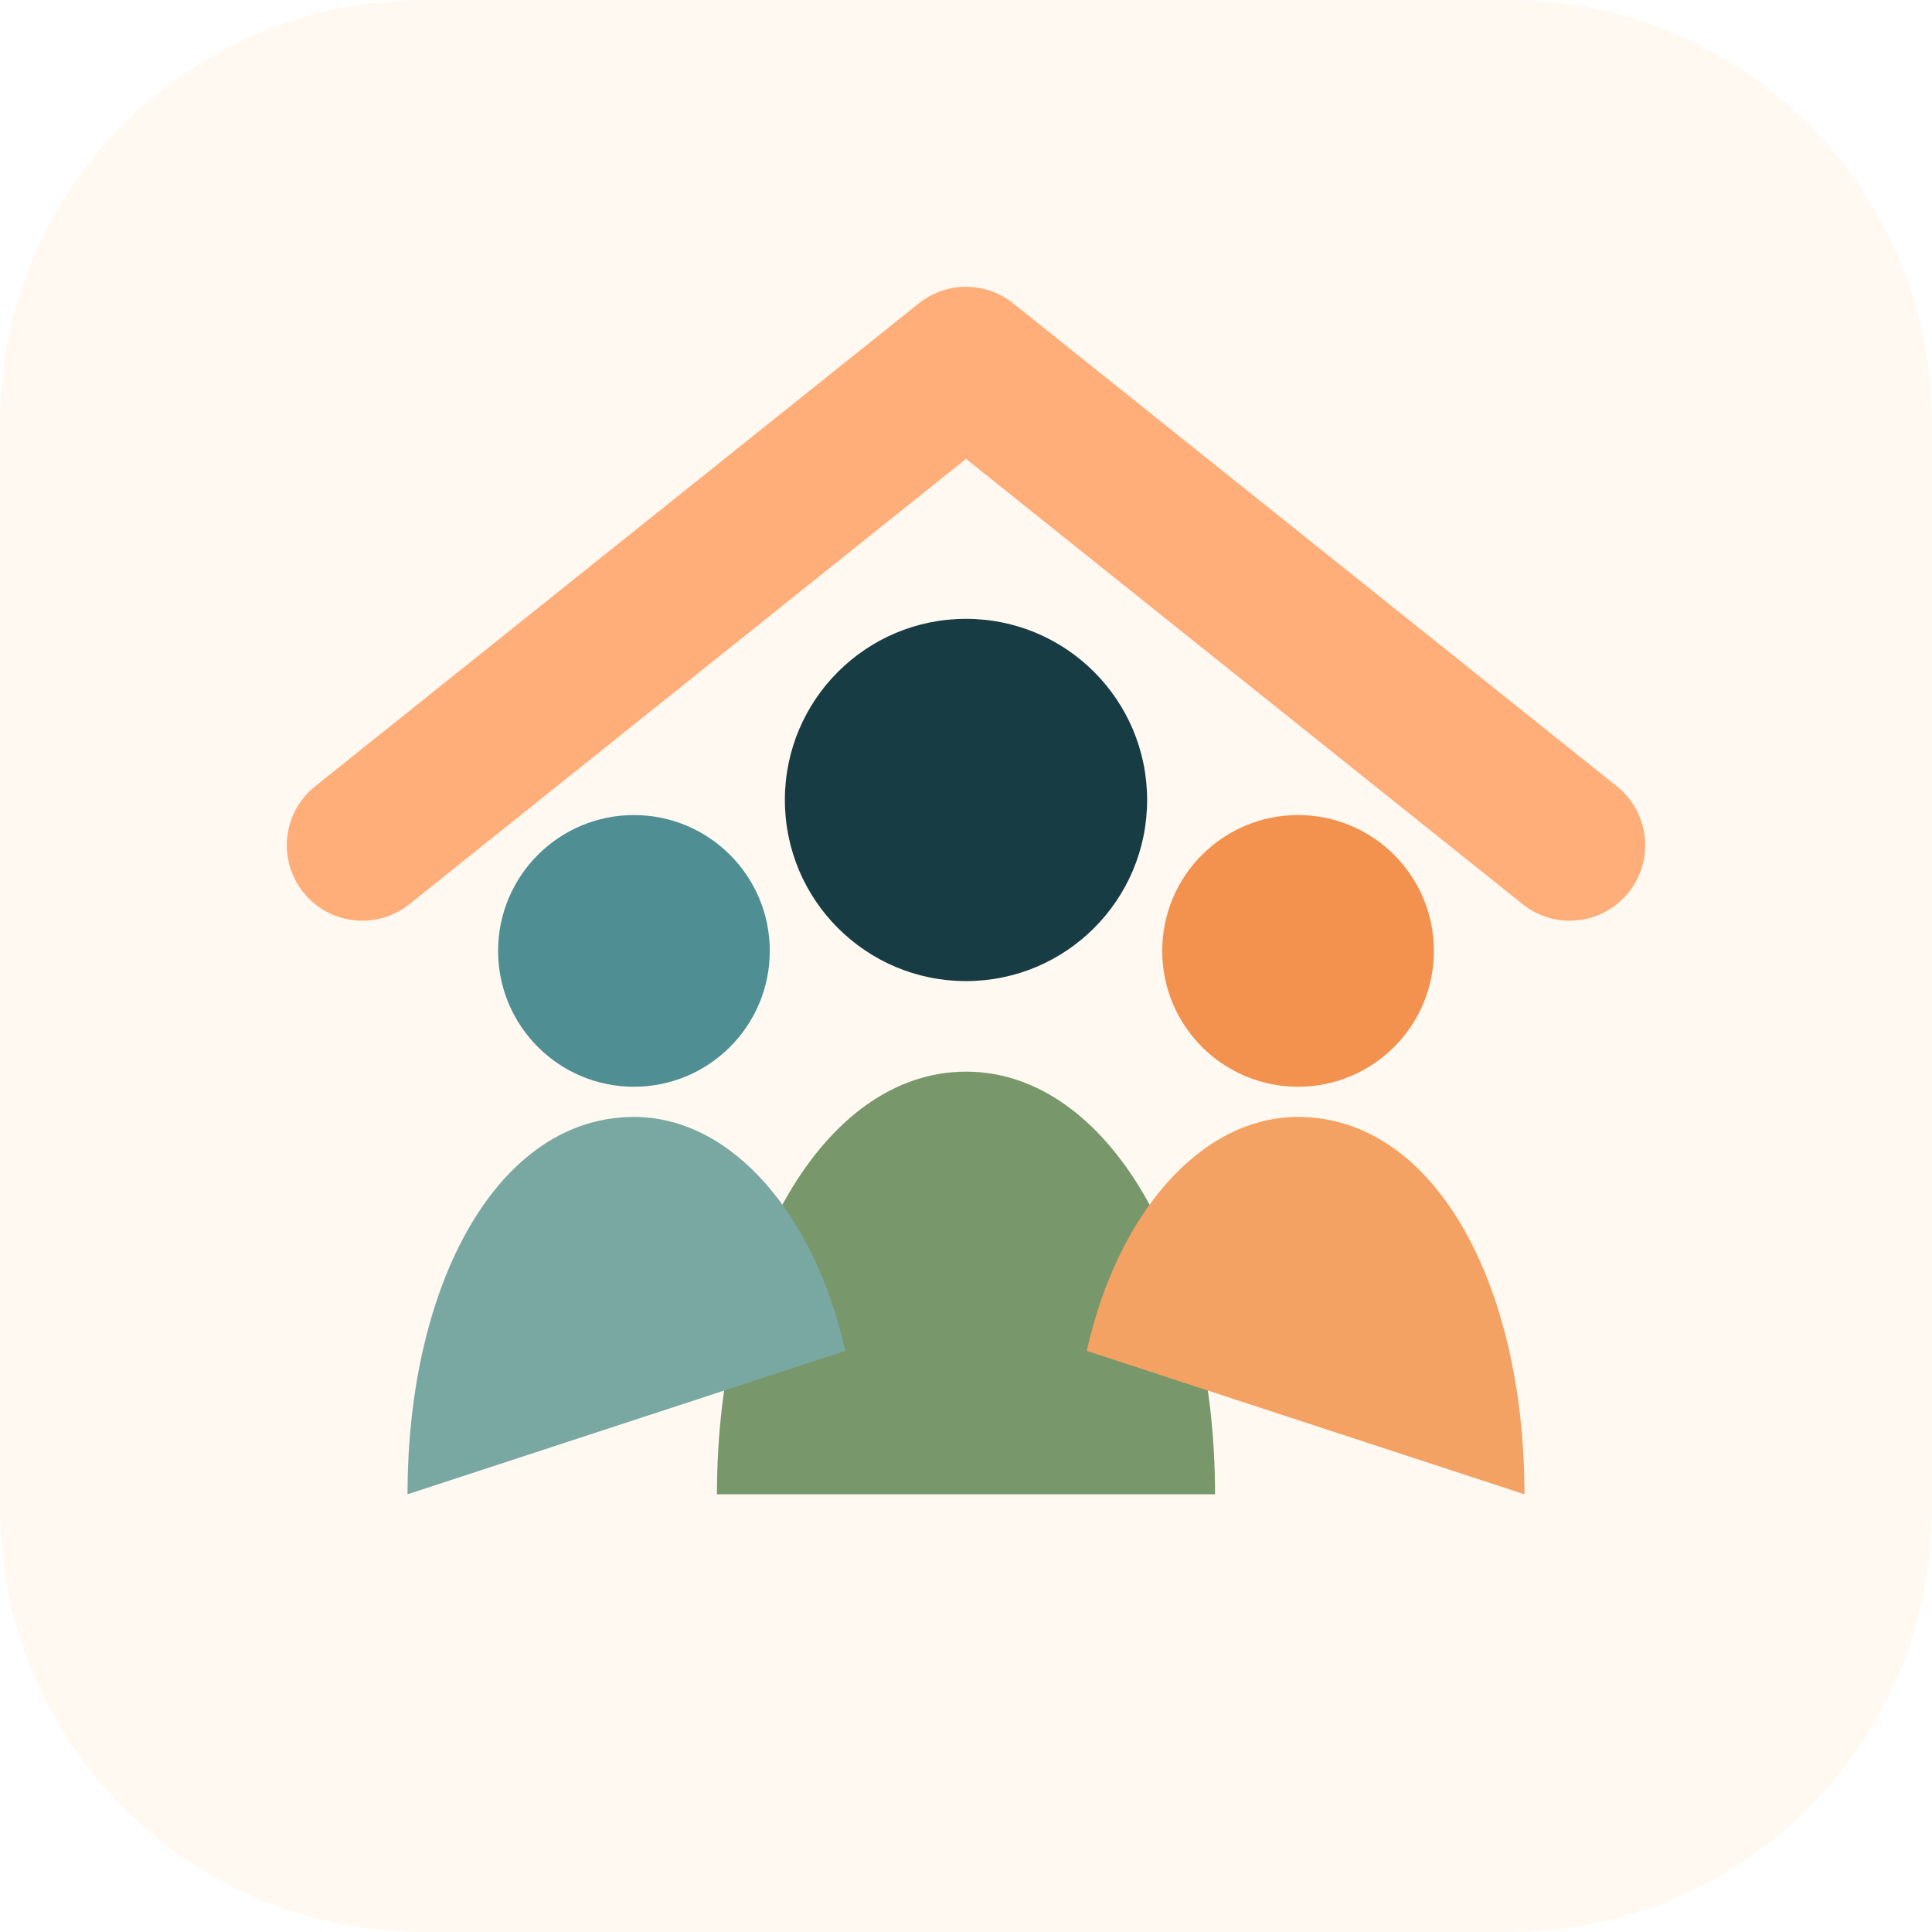
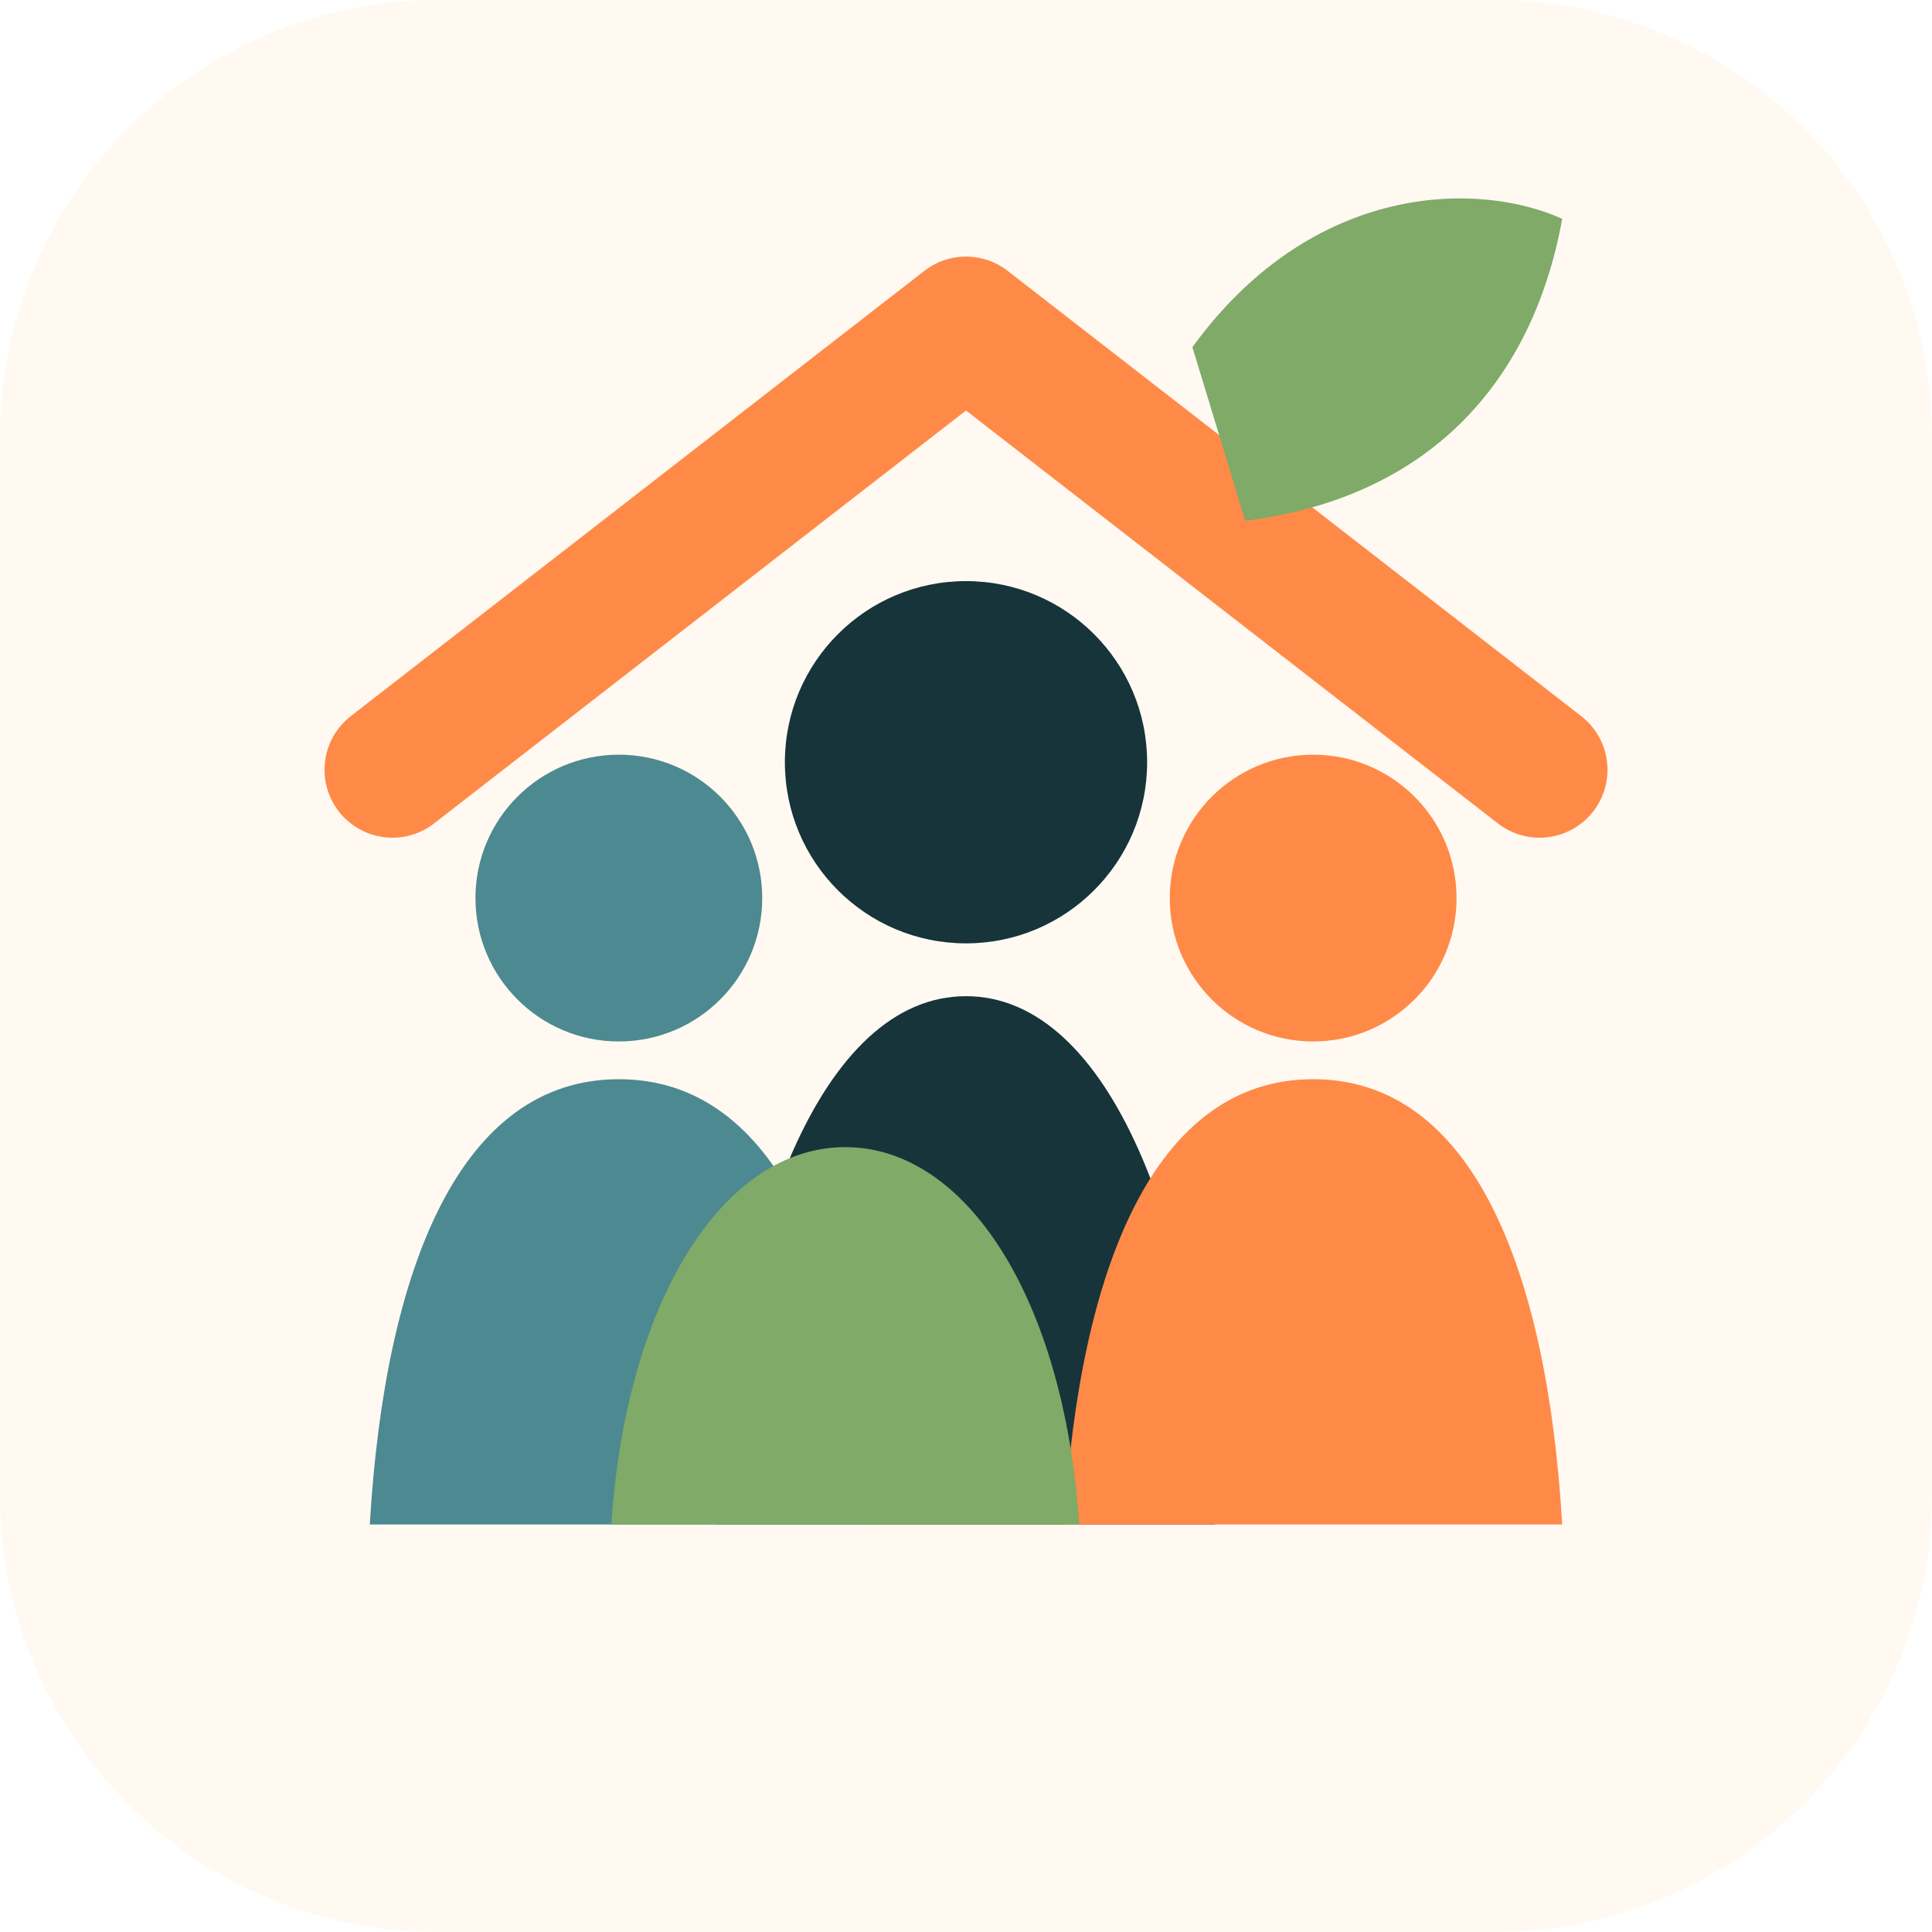
<svg xmlns="http://www.w3.org/2000/svg" viewBox="0 0 256 256">
-   <rect width="256" height="256" rx="56" fill="#fff9f2" />
-   <path d="M48 112 128 48l80 64" fill="none" stroke="#ffae7a" stroke-width="20" stroke-linecap="round" stroke-linejoin="round" />
-   <circle cx="128" cy="106" r="24" fill="#173c43" />
-   <circle cx="84" cy="126" r="18" fill="#4f8f94" />
-   <circle cx="172" cy="126" r="18" fill="#f3914f" />
-   <path d="M95 198c0-31 14-56 33-56s33 25 33 56" fill="#78976b" />
-   <path d="M54 198c0-28 12-50 30-50 13 0 24 13 28 31" fill="#79a8a2" />
-   <path d="M144 179c4-18 15-31 28-31 18 0 30 22 30 50" fill="#f3a263" />
+   <rect width="256" height="256" rx="58" fill="#fff9f2" />
+   <path d="M52 102 128 43l76 59" fill="none" stroke="#ff8a47" stroke-width="18" stroke-linecap="round" stroke-linejoin="round" />
+   <path d="M158 46c16-22 38-22 49-17-4 22-18 37-42 40" fill="#7faa68" />
+   <circle cx="128" cy="101" r="24" fill="#16343a" />
+   <circle cx="82" cy="119" r="19" fill="#4d8990" />
+   <circle cx="174" cy="119" r="19" fill="#ff8a47" />
+   <path d="M95 202c2-39 14-70 33-70s31 31 33 70z" fill="#16343a" />
+   <path d="M49 202c2-34 12-59 33-59s31 25 33 59z" fill="#4d8990" />
+   <path d="M141 202c2-34 12-59 33-59s31 25 33 59z" fill="#ff8a47" />
+   <path d="M81 202c2-30 15-50 31-50s29 20 31 50z" fill="#7faa68" />
</svg>
